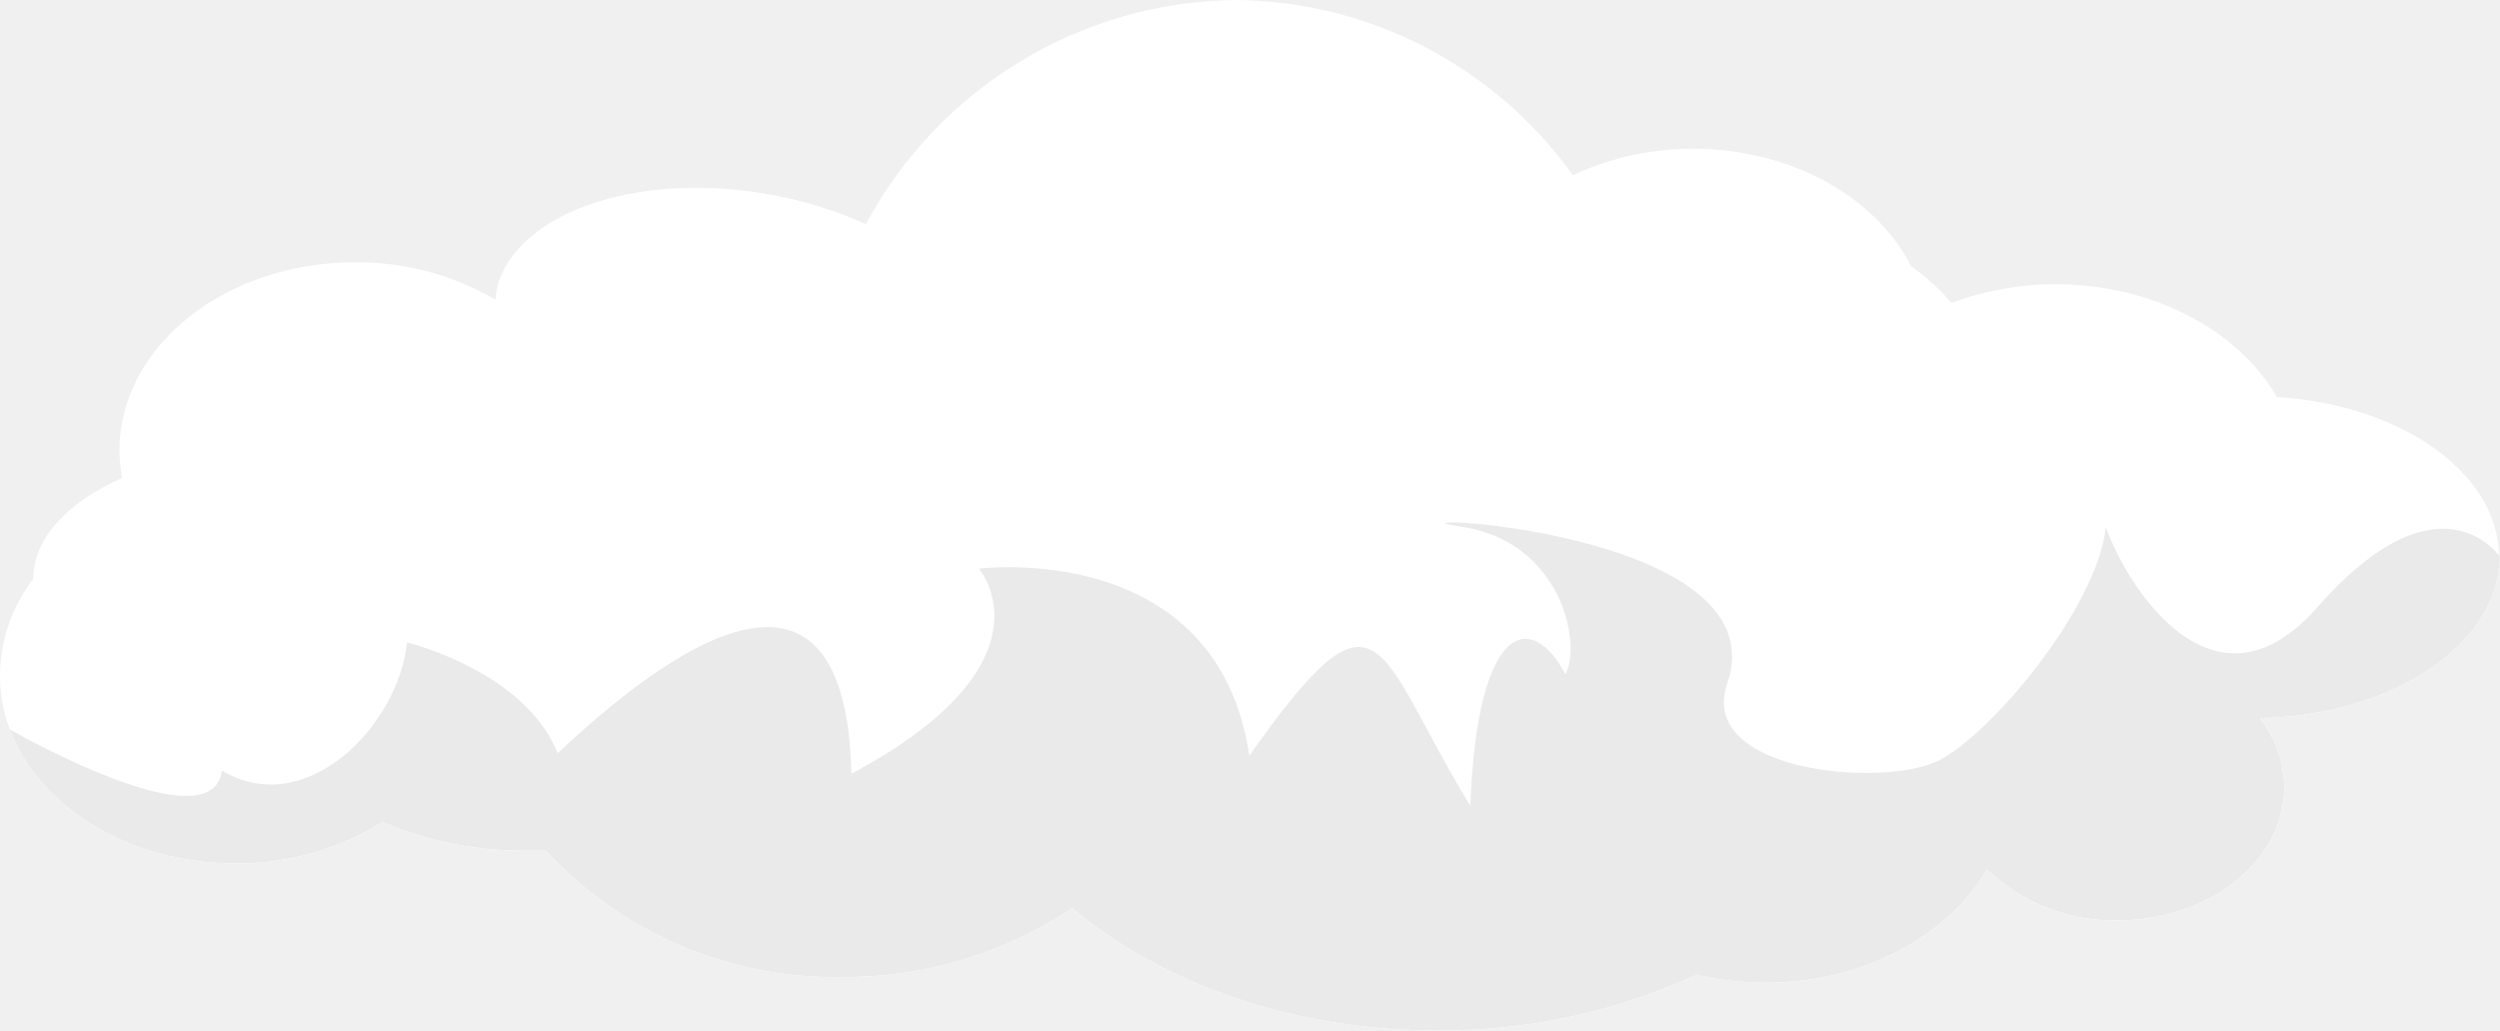
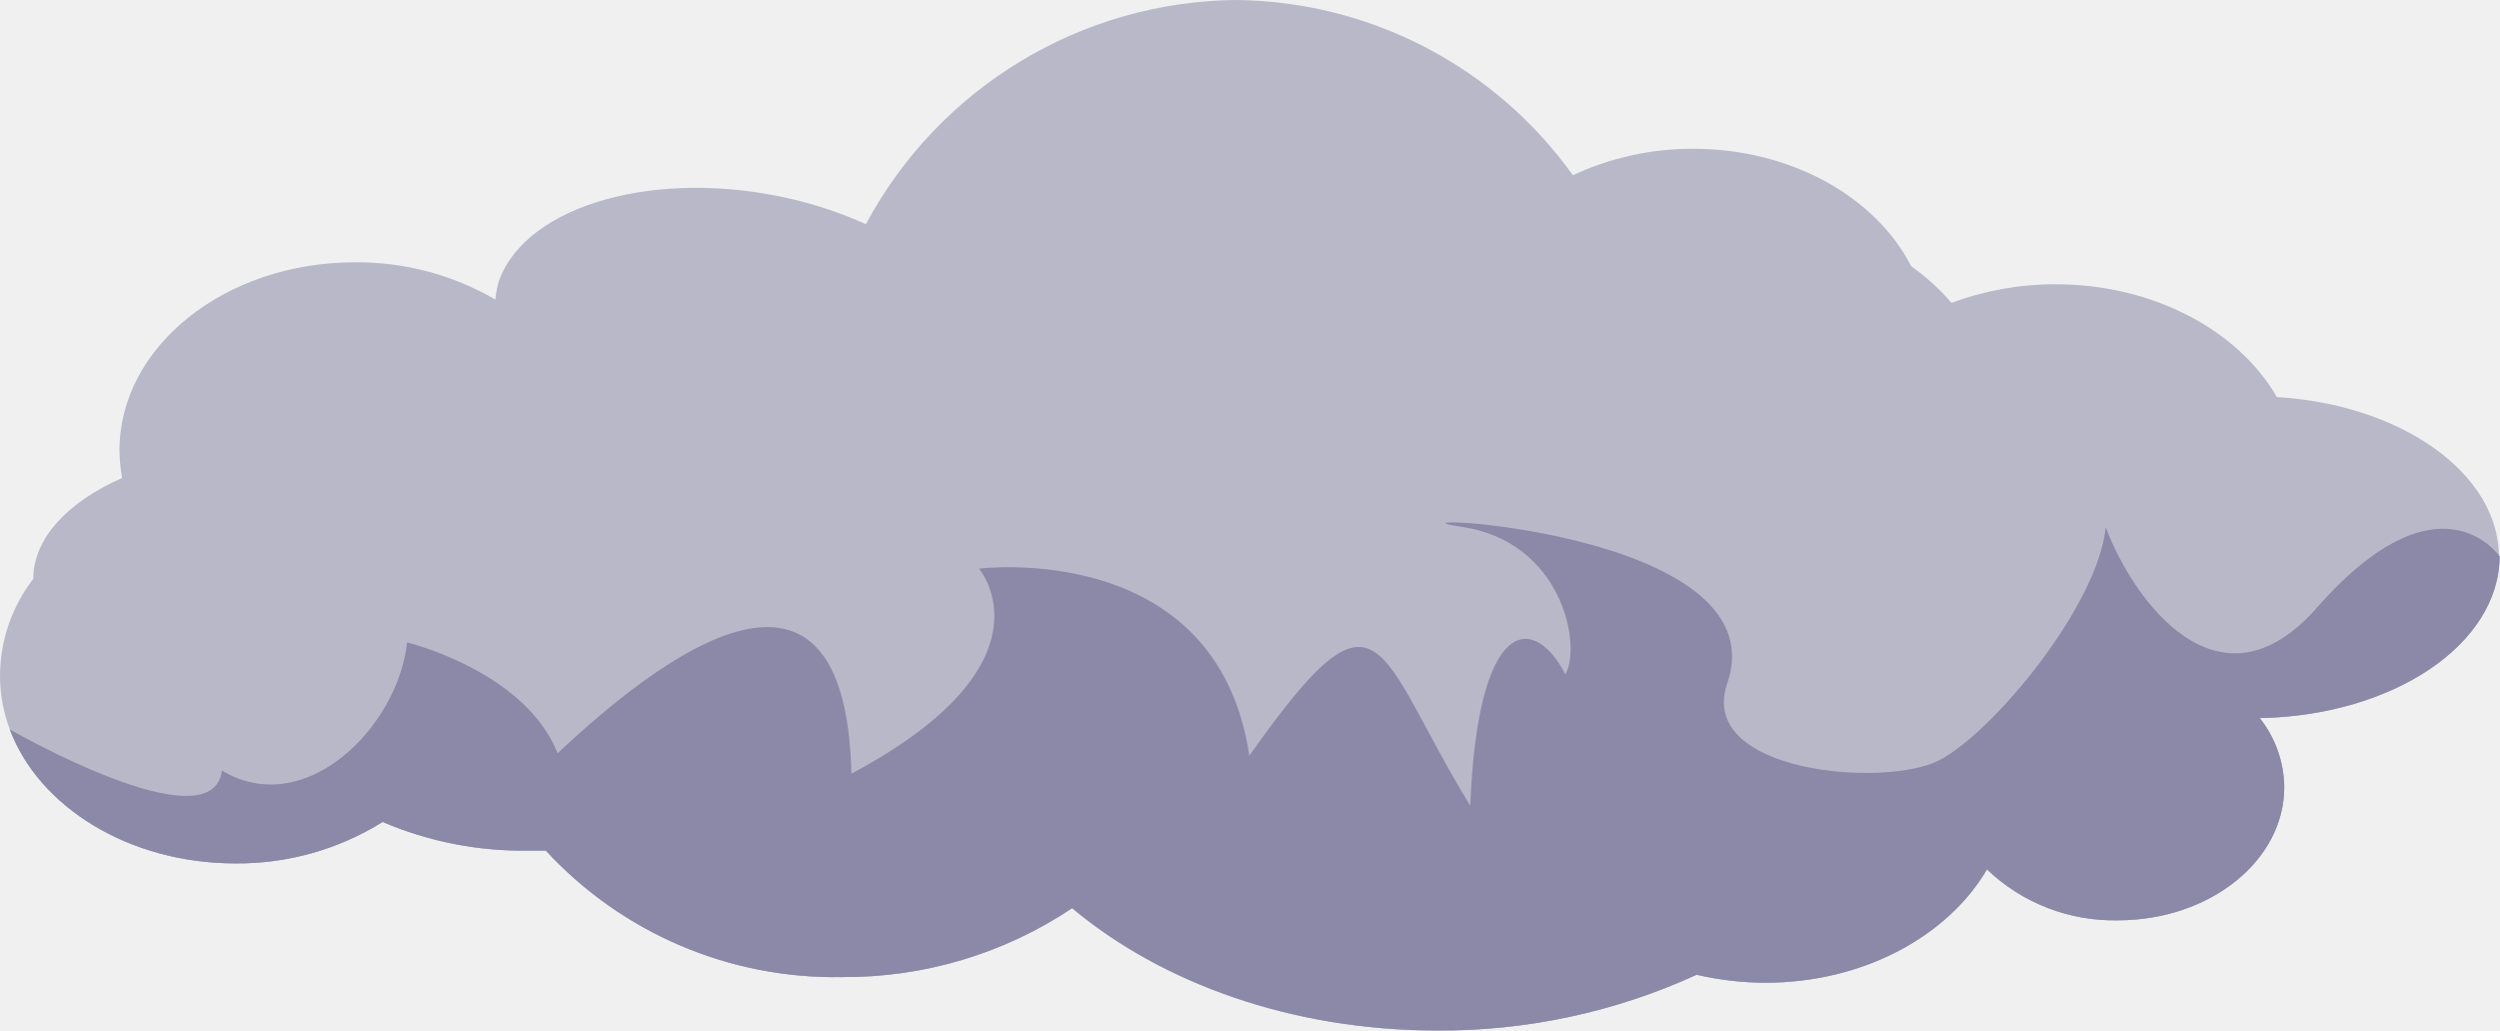
<svg xmlns="http://www.w3.org/2000/svg" viewBox="0 0 150.22 61.92">
  <defs>
-     <style>.cls-1{fill:#fff;}.cls-2{fill:#eaeaea;}</style>
+     <style>.cls-1{fill:#B9B8C9;}.cls-2{fill:#8B89A7;}</style>
  </defs>
  <g id="Layer_2" data-name="Layer 2">
    <g id="DELIVERY">
      <path class="cls-1" d="M135.84,43.15a6.78,6.78,0,0,1,1.47,4.15c0,4.42-4.48,8-10,8a11.06,11.06,0,0,1-7.87-3.06c-2.34,4-7.42,6.81-13.32,6.81a18.46,18.46,0,0,1-4.13-.48,36.9,36.9,0,0,1-15.6,3.35c-8.71,0-16.53-2.83-21.94-7.35a24.59,24.59,0,0,1-13.85,4.14,23.63,23.63,0,0,1-17.79-7.6c-.34,0-.68,0-1,0A21.42,21.42,0,0,1,23,49.39a16.46,16.46,0,0,1-8.85,2.49c-6.4,0-11.81-3.39-13.56-8.05A9.19,9.19,0,0,1,0,40.57a9.61,9.61,0,0,1,2-5.79c0-2.46,2.13-4.65,5.34-6.06a10,10,0,0,1-.16-1.65c0-6.24,6.34-11.31,14.16-11.31A16.55,16.55,0,0,1,29.78,18,5.17,5.17,0,0,1,30,16.85c1.68-4.58,9.56-6.77,17.59-4.89a24.31,24.31,0,0,1,4.46,1.51A25.54,25.54,0,0,1,74.27,0,25.21,25.21,0,0,1,94.55,10.53a16.93,16.93,0,0,1,7.22-1.59c5.94,0,11,2.92,13.12,7.06a13.29,13.29,0,0,1,2.42,2.2,17.84,17.84,0,0,1,6.25-1.12c5.89,0,11,2.78,13.31,6.78,7.48.45,13.35,4.58,13.35,9.62C150.22,38.75,143.81,43,135.84,43.15Z" />
      <path class="cls-1" d="M135.84,43.15a6.78,6.78,0,0,1,1.47,4.15c0,4.42-4.48,8-10,8a11.06,11.06,0,0,1-7.87-3.06c-2.34,4-7.42,6.81-13.32,6.81a18.46,18.46,0,0,1-4.13-.48,36.9,36.9,0,0,1-15.6,3.35c-8.71,0-16.53-2.83-21.94-7.35a24.59,24.59,0,0,1-13.85,4.14,23.63,23.63,0,0,1-17.79-7.6c-.34,0-.68,0-1,0A21.42,21.42,0,0,1,23,49.39a16.46,16.46,0,0,1-8.85,2.49c-6.4,0-11.81-3.39-13.56-8.05,0,0,12.18,7,12.75,2.47,5,3,10.59-2.62,11.13-7.7,0,0,7.09,1.72,9.05,6.66,9.58-9,17.36-11.6,17.66,1.23,12.51-6.67,7.67-12.32,7.67-12.32s14.31-1.83,16.25,11.24c8-11.35,7.56-6.32,13.28,3,.45-11.3,3.77-11.62,5.72-7.89,1-1.79-.22-8-6.27-8.87s19.24,0,16,9.41c-1.86,5.38,9.51,6.31,12.75,4.62s9.52-9.27,10-14c1.62,4.33,6.81,11.62,12.76,4.76,7.35-8.3,10.92-3,10.92-3C150.22,38.75,143.81,43,135.84,43.15Z" />
      <path class="cls-2" d="M135.84,43.15a6.78,6.78,0,0,1,1.47,4.15c0,4.42-4.48,8-10,8a11.06,11.06,0,0,1-7.87-3.06c-2.34,4-7.42,6.81-13.32,6.81a18.46,18.46,0,0,1-4.13-.48,36.9,36.9,0,0,1-15.6,3.35c-8.71,0-16.53-2.83-21.94-7.35a24.59,24.59,0,0,1-13.85,4.14,23.63,23.63,0,0,1-17.79-7.6c-.34,0-.68,0-1,0A21.42,21.42,0,0,1,23,49.39a16.46,16.46,0,0,1-8.85,2.49c-6.4,0-11.81-3.39-13.56-8.05,0,0,12.18,7,12.75,2.47,5,3,10.59-2.62,11.13-7.7,0,0,7.09,1.72,9.05,6.66,9.58-9,17.36-11.6,17.66,1.23,12.51-6.67,7.67-12.32,7.67-12.32s14.31-1.83,16.25,11.24c8-11.35,7.56-6.32,13.28,3,.45-11.3,3.77-11.62,5.72-7.89,1-1.79-.22-8-6.27-8.87s19.24,0,16,9.41c-1.86,5.38,9.51,6.31,12.75,4.62s9.52-9.27,10-14c1.62,4.33,6.81,11.62,12.76,4.76,7.35-8.3,10.92-3,10.92-3C150.22,38.75,143.81,43,135.84,43.15Z" />
    </g>
  </g>
</svg>
